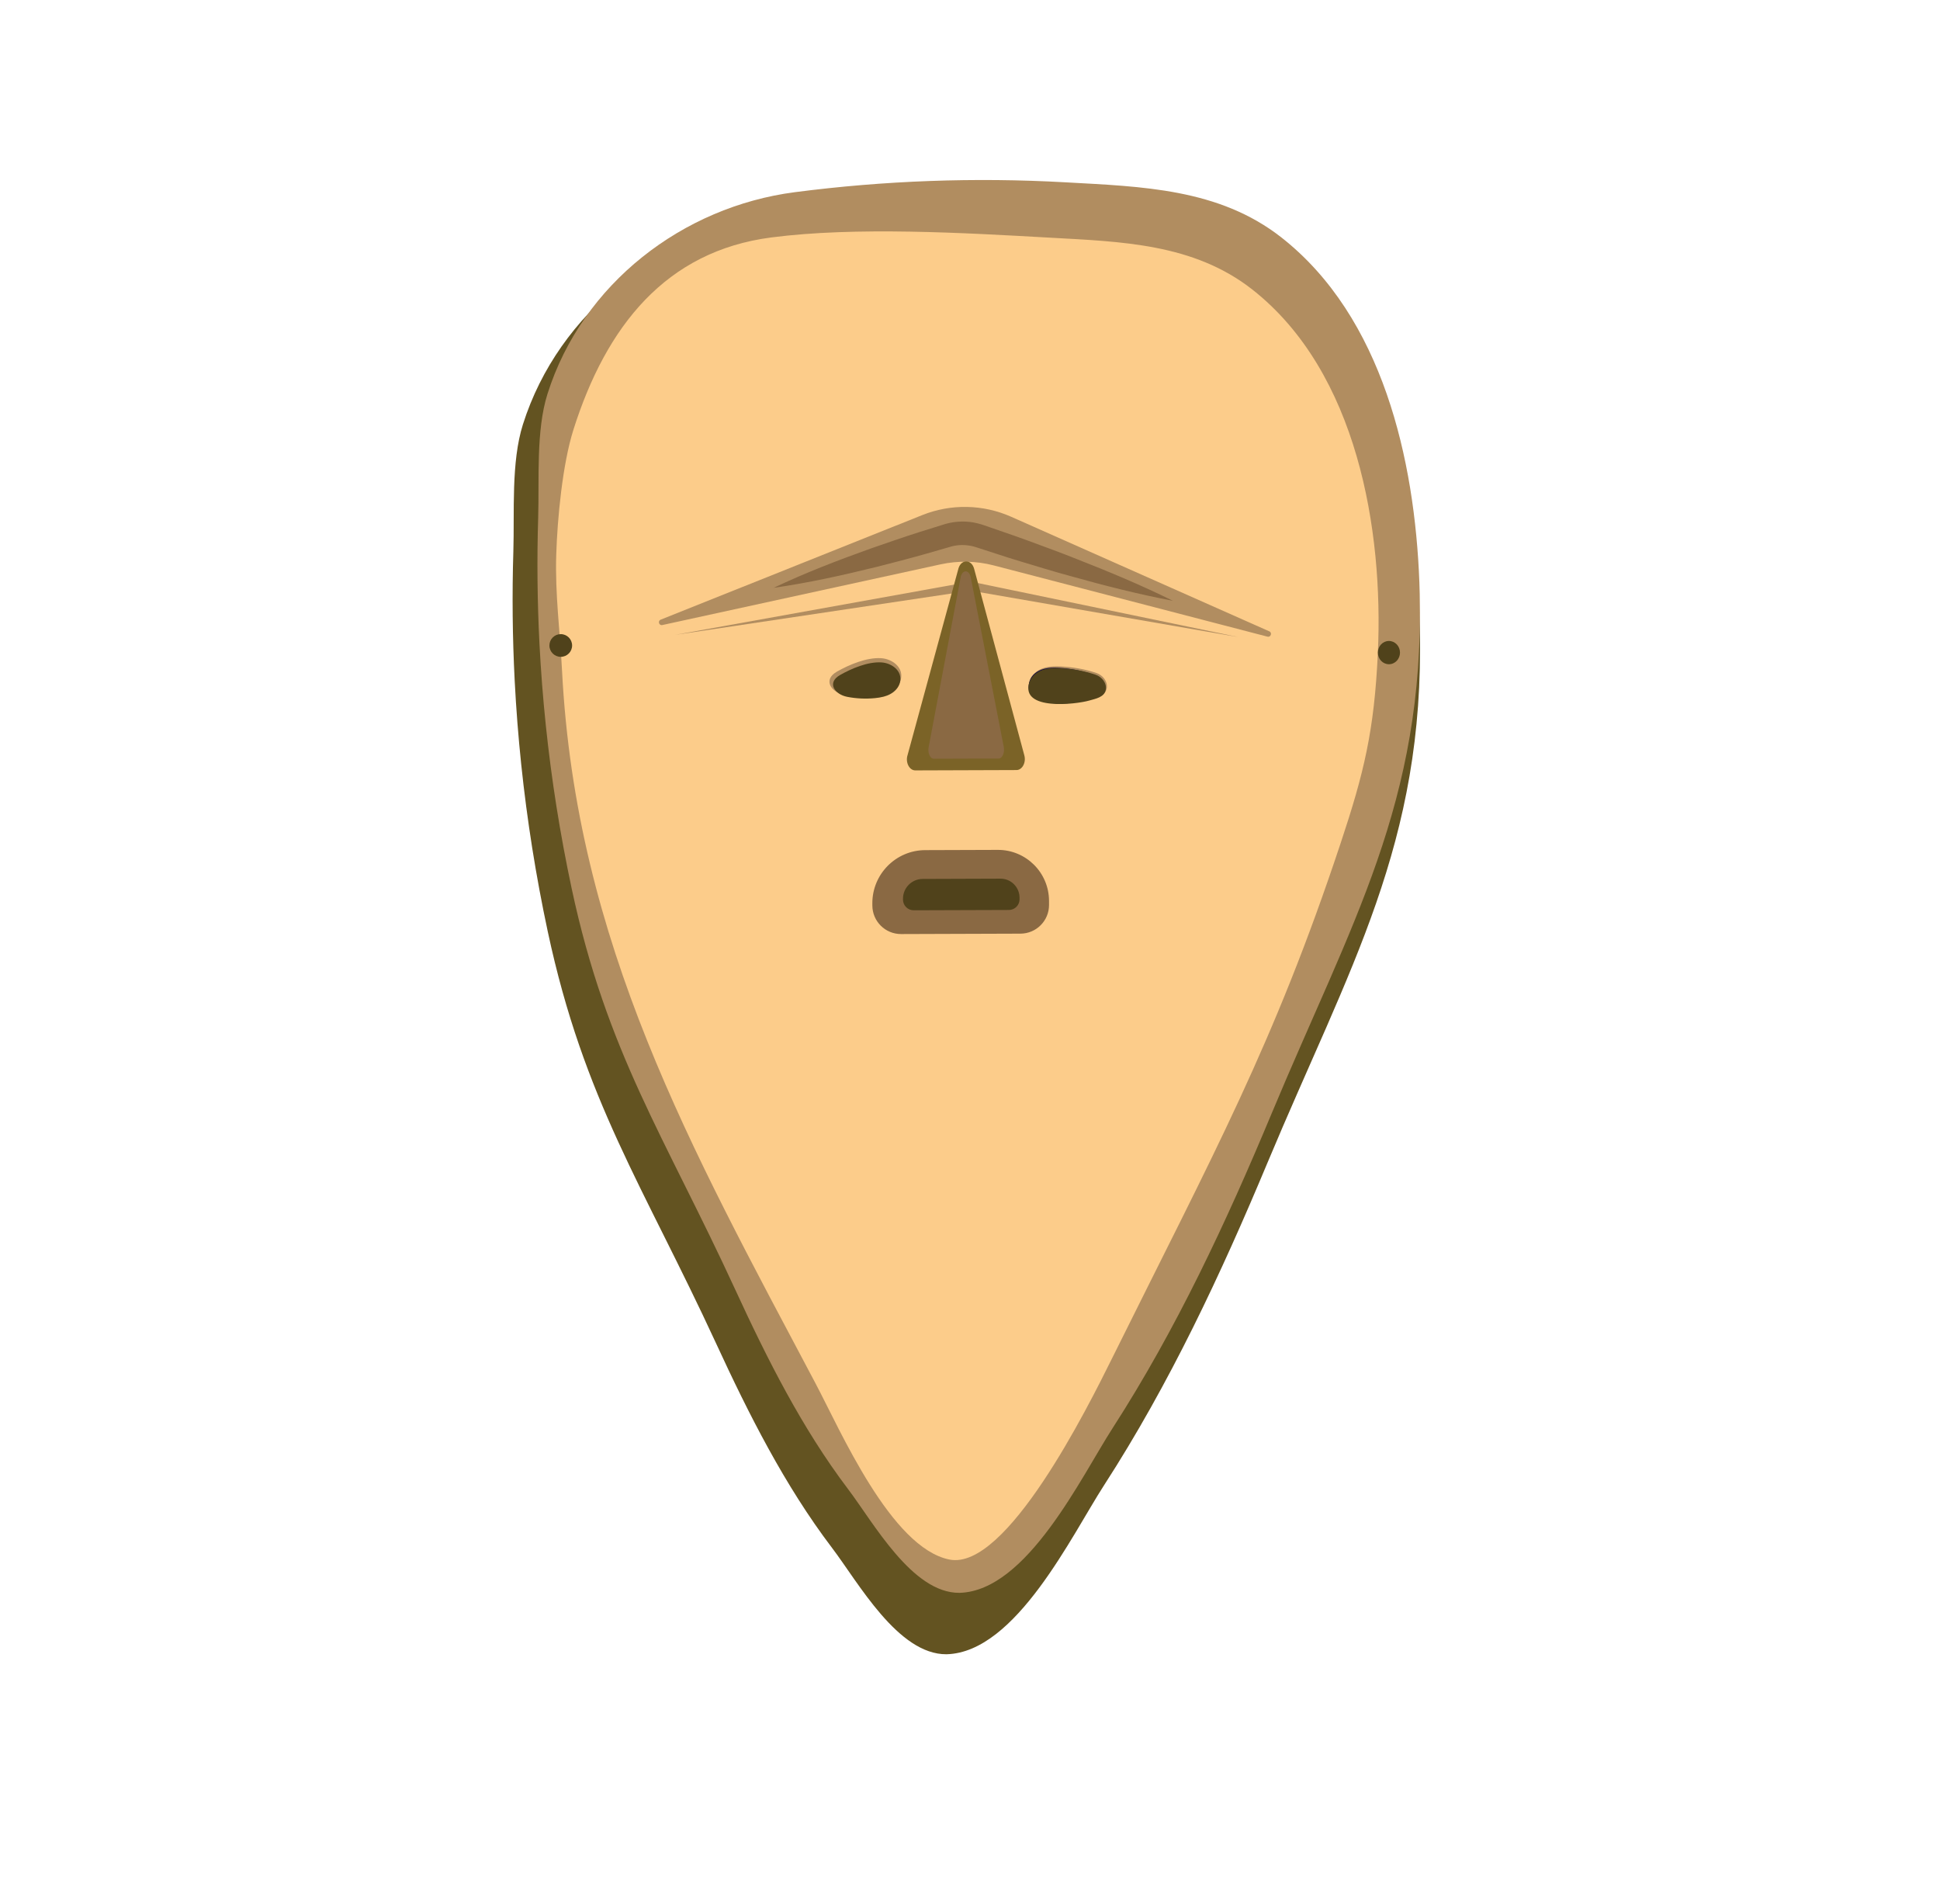
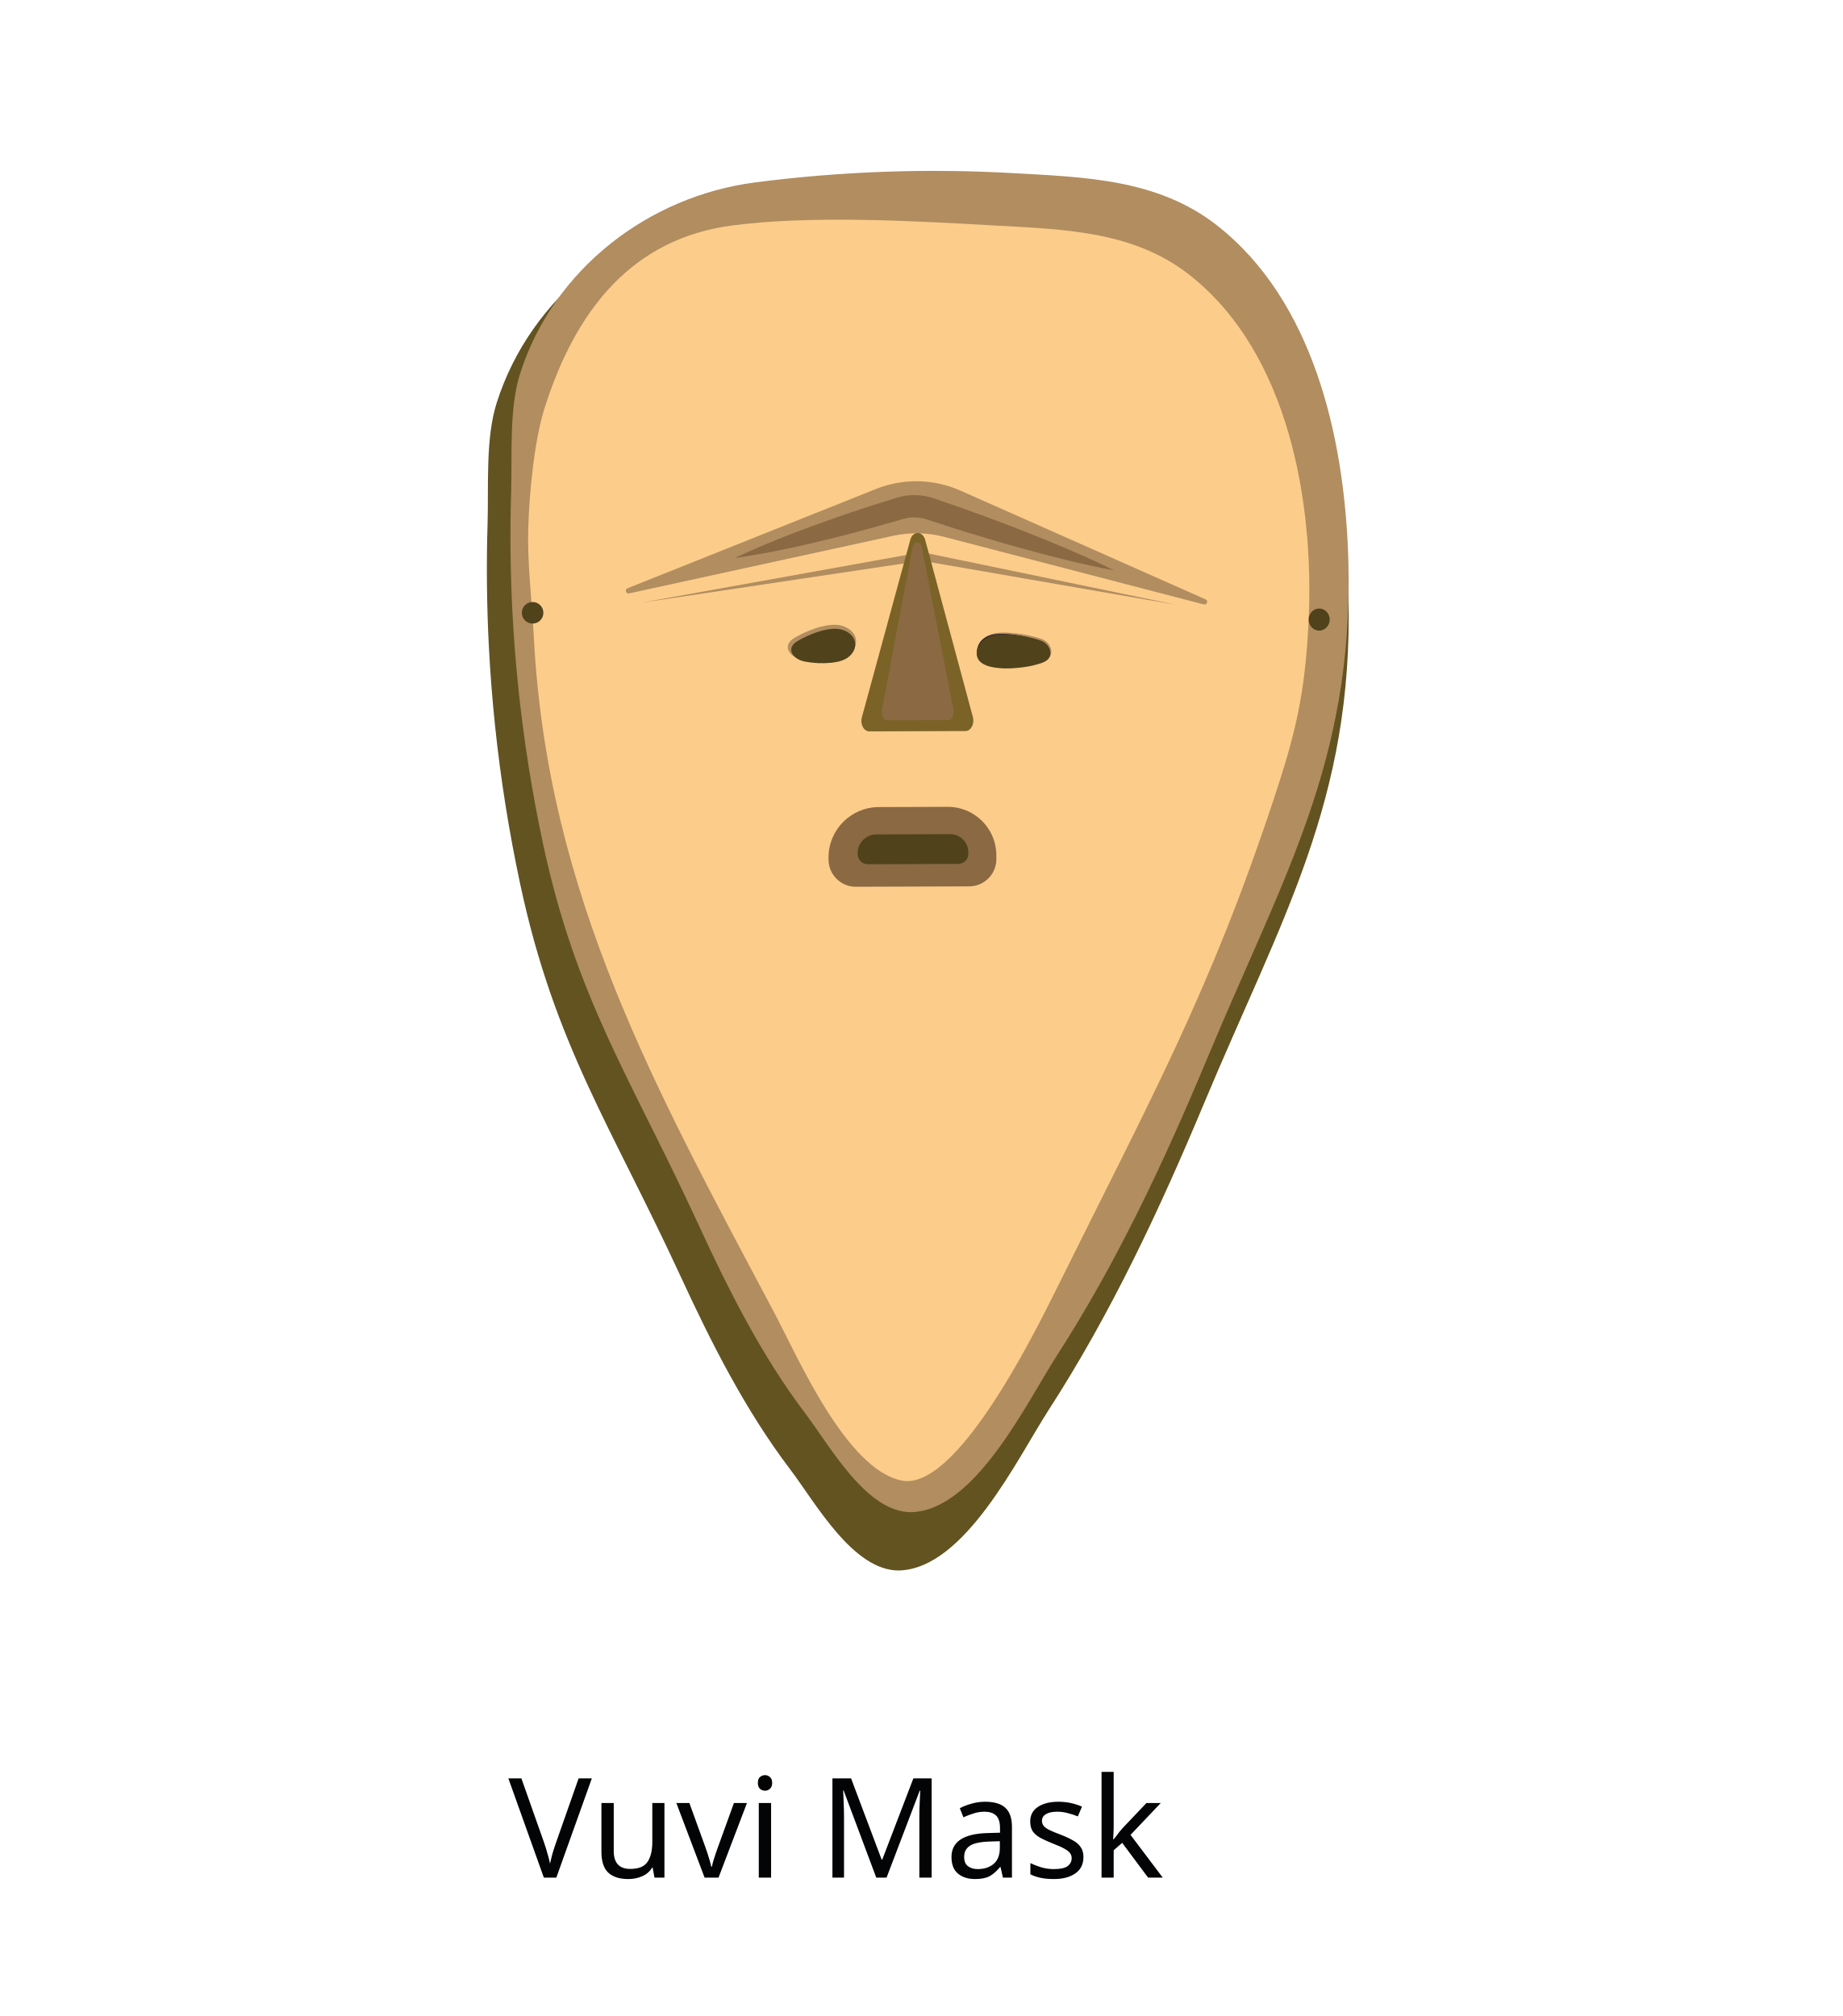
- <svg xmlns="http://www.w3.org/2000/svg" width="100%" height="100%" viewBox="0 0 159 156" version="1.1" xml:space="preserve" style="fill-rule:evenodd;clip-rule:evenodd;stroke-linejoin:round;stroke-miterlimit:2;">
-   <rect id="Vuvi-Mask" x="0" y="0" width="158.4" height="155.04" style="fill:none;" />
+ <svg xmlns="http://www.w3.org/2000/svg" width="100%" height="100%" viewBox="0 0 159 174" version="1.1" xml:space="preserve" style="fill-rule:evenodd;clip-rule:evenodd;stroke-linejoin:round;stroke-miterlimit:2;">
+   <rect id="Vuvi-Mask" x="0" y="0" width="158.4" height="173.28" style="fill:none;" />
+   <g transform="matrix(12,0,0,12,115.2777,162.0557)" />
+   <text x="43.866px" y="162.056px" style="font-family:'VirtuousSlabRegular', 'Virtuous Slab';font-weight:500;font-size:12px;fill:#030405;">Vuvi Mask</text>
  <path d="M116.339,50.606c-0.389,-10.282 -3.084,-22.286 -11.62,-28.974c-5.267,-4.128 -11.767,-4.281 -18.217,-4.642c-7.605,-0.425 -15.25,-0.146 -22.805,0.832c-9.414,1.22 -17.896,7.664 -20.84,16.957c-0.977,3.086 -0.684,7.179 -0.783,10.395c-0.109,3.532 -0.072,7.069 0.109,10.598c0.236,4.589 0.716,9.165 1.435,13.703c0.364,2.291 0.788,4.572 1.273,6.841c2.966,13.868 7.864,20.9 13.793,33.747c2.68,5.807 5.623,11.65 9.505,16.763c2.156,2.839 5.41,8.754 9.387,8.721c0.007,-0.001 0.013,-0.001 0.019,-0.001c5.684,-0.162 10.245,-9.757 12.896,-13.853c5.36,-8.287 9.591,-17.331 13.389,-26.417c6.692,-16.007 12.887,-26.136 12.488,-43.694c-0.007,-0.325 -0.016,-0.65 -0.029,-0.976" style="fill:#635321;fill-rule:nonzero;" />
  <path d="M50.53,35.076l0.116,34.191l59.239,-0.201l-0.116,-34.191l-59.239,0.201Z" style="fill:#1d113b;" />
  <path d="M90.352,56.503c-0.092,0.644 -0.797,0.768 -1.299,0.922c-1.052,0.322 -5.48,0.881 -4.743,-1.525c0.15,-0.492 0.569,-0.854 1.03,-1.026c0.08,-0.031 0.162,-0.057 0.245,-0.077c0.391,-0.098 0.802,-0.1 1.203,-0.077c0.932,0.054 1.88,0.225 2.764,0.546c0.479,0.174 0.88,0.681 0.8,1.237m-16.755,-0.626c-0.093,0.351 -0.394,0.638 -0.748,0.808c-0.157,0.075 -0.324,0.13 -0.496,0.171c-0.215,0.051 -0.438,0.08 -0.659,0.1c-0.697,0.06 -1.402,0.03 -2.088,-0.088c-0.945,-0.163 -1.578,-0.959 -0.536,-1.493c0.87,-0.445 2.088,-0.911 3.112,-0.858c0.79,0.04 1.62,0.578 1.415,1.36m42.762,-7.217c-0.007,-0.316 -0.017,-0.634 -0.029,-0.951c-0.378,-10.024 -2.999,-21.727 -11.3,-28.246c-5.123,-4.024 -11.444,-4.174 -17.716,-4.525c-7.396,-0.415 -14.831,-0.144 -22.178,0.81c-9.155,1.19 -17.404,7.472 -20.266,16.531c-0.95,3.008 -0.666,6.999 -0.762,10.134c-0.106,3.443 -0.07,6.891 0.106,10.331c0.229,4.473 0.696,8.935 1.395,13.359c0.354,2.233 0.767,4.457 1.238,6.669c2.885,13.519 7.649,20.374 13.414,32.899c2.607,5.661 5.468,11.358 9.244,16.342c2.097,2.768 5.262,8.534 9.129,8.502c0.007,-0.001 0.013,-0.001 0.019,-0.001c5.527,-0.159 9.963,-9.512 12.541,-13.505c5.212,-8.079 9.327,-16.896 13.02,-25.753c6.508,-15.605 12.533,-25.479 12.145,-42.596" style="fill:#b18d60;fill-rule:nonzero;" />
  <path d="M90.711,56.373c-0.096,0.637 -0.835,0.76 -1.36,0.913c-2.442,0.708 -5.609,0.488 -4.963,-1.508c0.158,-0.488 0.597,-0.846 1.079,-1.018c0.084,-0.029 0.17,-0.054 0.257,-0.075c0.408,-0.097 0.838,-0.099 1.258,-0.075c0.975,0.053 1.967,0.221 2.892,0.538c0.502,0.173 0.921,0.674 0.837,1.225m-16.877,-0.699c-0.107,0.45 -0.455,0.817 -0.864,1.034c-0.181,0.097 -0.374,0.167 -0.573,0.219c-0.249,0.066 -0.506,0.103 -0.763,0.127c-0.804,0.078 -1.619,0.04 -2.412,-0.113c-1.093,-0.209 -1.825,-1.23 -0.621,-1.913c1.006,-0.569 2.414,-1.165 3.598,-1.098c0.913,0.051 1.872,0.741 1.635,1.744m39.094,-2.197c0.459,-10.021 -1.668,-22.982 -10.284,-29.75c-4.821,-3.786 -10.769,-3.927 -16.67,-4.257c-6.961,-0.391 -15.855,-0.911 -22.768,-0.013c-8.614,1.119 -13.521,7.245 -16.214,15.769c-0.894,2.831 -1.313,7.292 -1.404,10.242c-0.1,3.24 0.309,6.223 0.474,9.46c1.146,22.354 10.539,39.099 20.783,58.436c2.018,3.808 6.182,13.465 10.969,14.423c4.669,0.934 11.32,-12.433 13.371,-16.572c8.296,-16.733 13.193,-25.572 18.7,-42.149c1.906,-5.737 2.75,-9.19 3.043,-15.589" style="fill:#fccc8a;fill-rule:nonzero;" />
  <path d="M54.15,50.774l21.435,-8.567c2.349,-0.94 4.977,-0.891 7.29,0.136l21.155,9.388c0.259,0.115 0.123,0.506 -0.152,0.435l-22.431,-5.836c-1.427,-0.371 -2.922,-0.401 -4.363,-0.087l-22.799,4.972c-0.277,0.06 -0.398,-0.336 -0.135,-0.441" style="fill:#b18d60;fill-rule:nonzero;" />
  <path d="M75.832,69.658l5.945,-0.02c2.311,-0.008 4.191,1.859 4.199,4.17l0.001,0.337c0.005,1.297 -1.044,2.353 -2.342,2.357l-9.781,0.033c-1.298,0.005 -2.353,-1.043 -2.357,-2.341l-0.001,-0.17c-0.008,-2.403 1.933,-4.358 4.336,-4.366" style="fill:#8a6943;fill-rule:nonzero;" />
  <path d="M75.623,72.018l6.375,-0.022c0.859,-0.003 1.559,0.693 1.562,1.553l0.001,0.135c0.001,0.483 -0.389,0.876 -0.872,0.878l-7.803,0.026c-0.482,0.002 -0.876,-0.388 -0.878,-0.872l0,-0.072c-0.003,-0.895 0.721,-1.623 1.615,-1.626" style="fill:#50421b;fill-rule:nonzero;" />
  <path d="M46.889,52.887c0.002,0.514 -0.413,0.931 -0.927,0.933c-0.513,0.002 -0.932,-0.413 -0.933,-0.927c-0.002,-0.513 0.413,-0.931 0.927,-0.933c0.514,-0.001 0.931,0.413 0.933,0.927" style="fill:#50421b;fill-rule:nonzero;" />
  <path d="M114.742,53.47c0.002,0.526 -0.403,0.955 -0.904,0.956c-0.5,0.002 -0.908,-0.423 -0.91,-0.95c-0.002,-0.526 0.403,-0.955 0.904,-0.956c0.501,-0.002 0.908,0.424 0.91,0.95" style="fill:#50421b;fill-rule:nonzero;" />
  <path d="M79.623,48.387l-24.29,3.632l24.171,-4.352c0.199,-0.037 0.389,0.095 0.425,0.294c0.035,0.198 -0.096,0.389 -0.295,0.424c-0.003,0.001 -0.008,0.002 -0.011,0.002" style="fill:#b18d60;fill-rule:nonzero;" />
  <path d="M79.631,47.668l21.843,4.53l-21.98,-3.812c-0.198,-0.035 -0.332,-0.224 -0.297,-0.423c0.034,-0.198 0.223,-0.331 0.422,-0.297c0.004,0 0.009,0.001 0.012,0.002" style="fill:#b18d60;fill-rule:nonzero;" />
  <path d="M72.416,57.085c-0.233,0.061 -0.475,0.097 -0.715,0.12c-0.753,0.072 -1.517,0.037 -2.26,-0.106c-1.025,-0.197 -1.712,-1.154 -0.583,-1.793c0.943,-0.535 2.263,-1.094 3.372,-1.03c0.856,0.048 1.755,0.694 1.533,1.634c-0.1,0.423 -0.426,0.766 -0.81,0.969c-0.169,0.091 -0.351,0.157 -0.537,0.206" style="fill:#50421b;fill-rule:nonzero;" />
  <path d="M85.688,54.83c0.405,-0.097 0.831,-0.098 1.248,-0.075c0.965,0.052 1.949,0.219 2.865,0.533c0.497,0.17 0.912,0.665 0.83,1.21c-0.096,0.63 -0.828,0.751 -1.348,0.901c-1.09,0.316 -5.681,0.863 -4.918,-1.49c0.156,-0.481 0.591,-0.835 1.069,-1.005c0.083,-0.029 0.168,-0.054 0.254,-0.074" style="fill:#50421b;fill-rule:nonzero;" />
  <path d="M75.018,63.125l8.292,-0.028c0.473,-0.002 0.802,-0.618 0.643,-1.204l-4.116,-15.292c-0.209,-0.771 -1.028,-0.807 -1.274,-0.055l-4.178,15.319c-0.195,0.596 0.139,1.262 0.633,1.26" style="fill:#7b6327;fill-rule:nonzero;" />
  <path d="M76.531,62.17l5.321,-0.018c0.303,-0.001 0.513,-0.5 0.411,-0.975l-2.703,-13.876c-0.135,-0.626 -0.66,-0.655 -0.818,-0.046l-2.617,13.894c-0.126,0.483 0.089,1.022 0.406,1.021" style="fill:#8a6943;fill-rule:nonzero;" />
  <path d="M63.405,48.166c2.609,-1.238 5.281,-2.264 7.973,-3.226c1.349,-0.47 2.699,-0.938 4.06,-1.37l2.073,-0.646c0.837,-0.233 1.738,-0.256 2.585,-0.048c0.455,0.109 0.77,0.246 1.107,0.354l1.011,0.35c0.673,0.237 1.352,0.46 2.02,0.713c1.337,0.499 2.683,0.978 4.009,1.513c2.662,1.042 5.304,2.144 7.886,3.422c-2.831,-0.534 -5.605,-1.244 -8.359,-2.015c-1.381,-0.371 -2.744,-0.798 -4.113,-1.205c-0.686,-0.199 -1.362,-0.43 -2.042,-0.647l-1.019,-0.329c-0.344,-0.107 -0.693,-0.236 -0.936,-0.287c-0.543,-0.117 -1.112,-0.118 -1.653,0.024l-2.029,0.584c-1.373,0.392 -2.757,0.747 -4.142,1.1c-2.777,0.685 -5.572,1.305 -8.431,1.713" style="fill:#8a6943;fill-rule:nonzero;" />
</svg>
